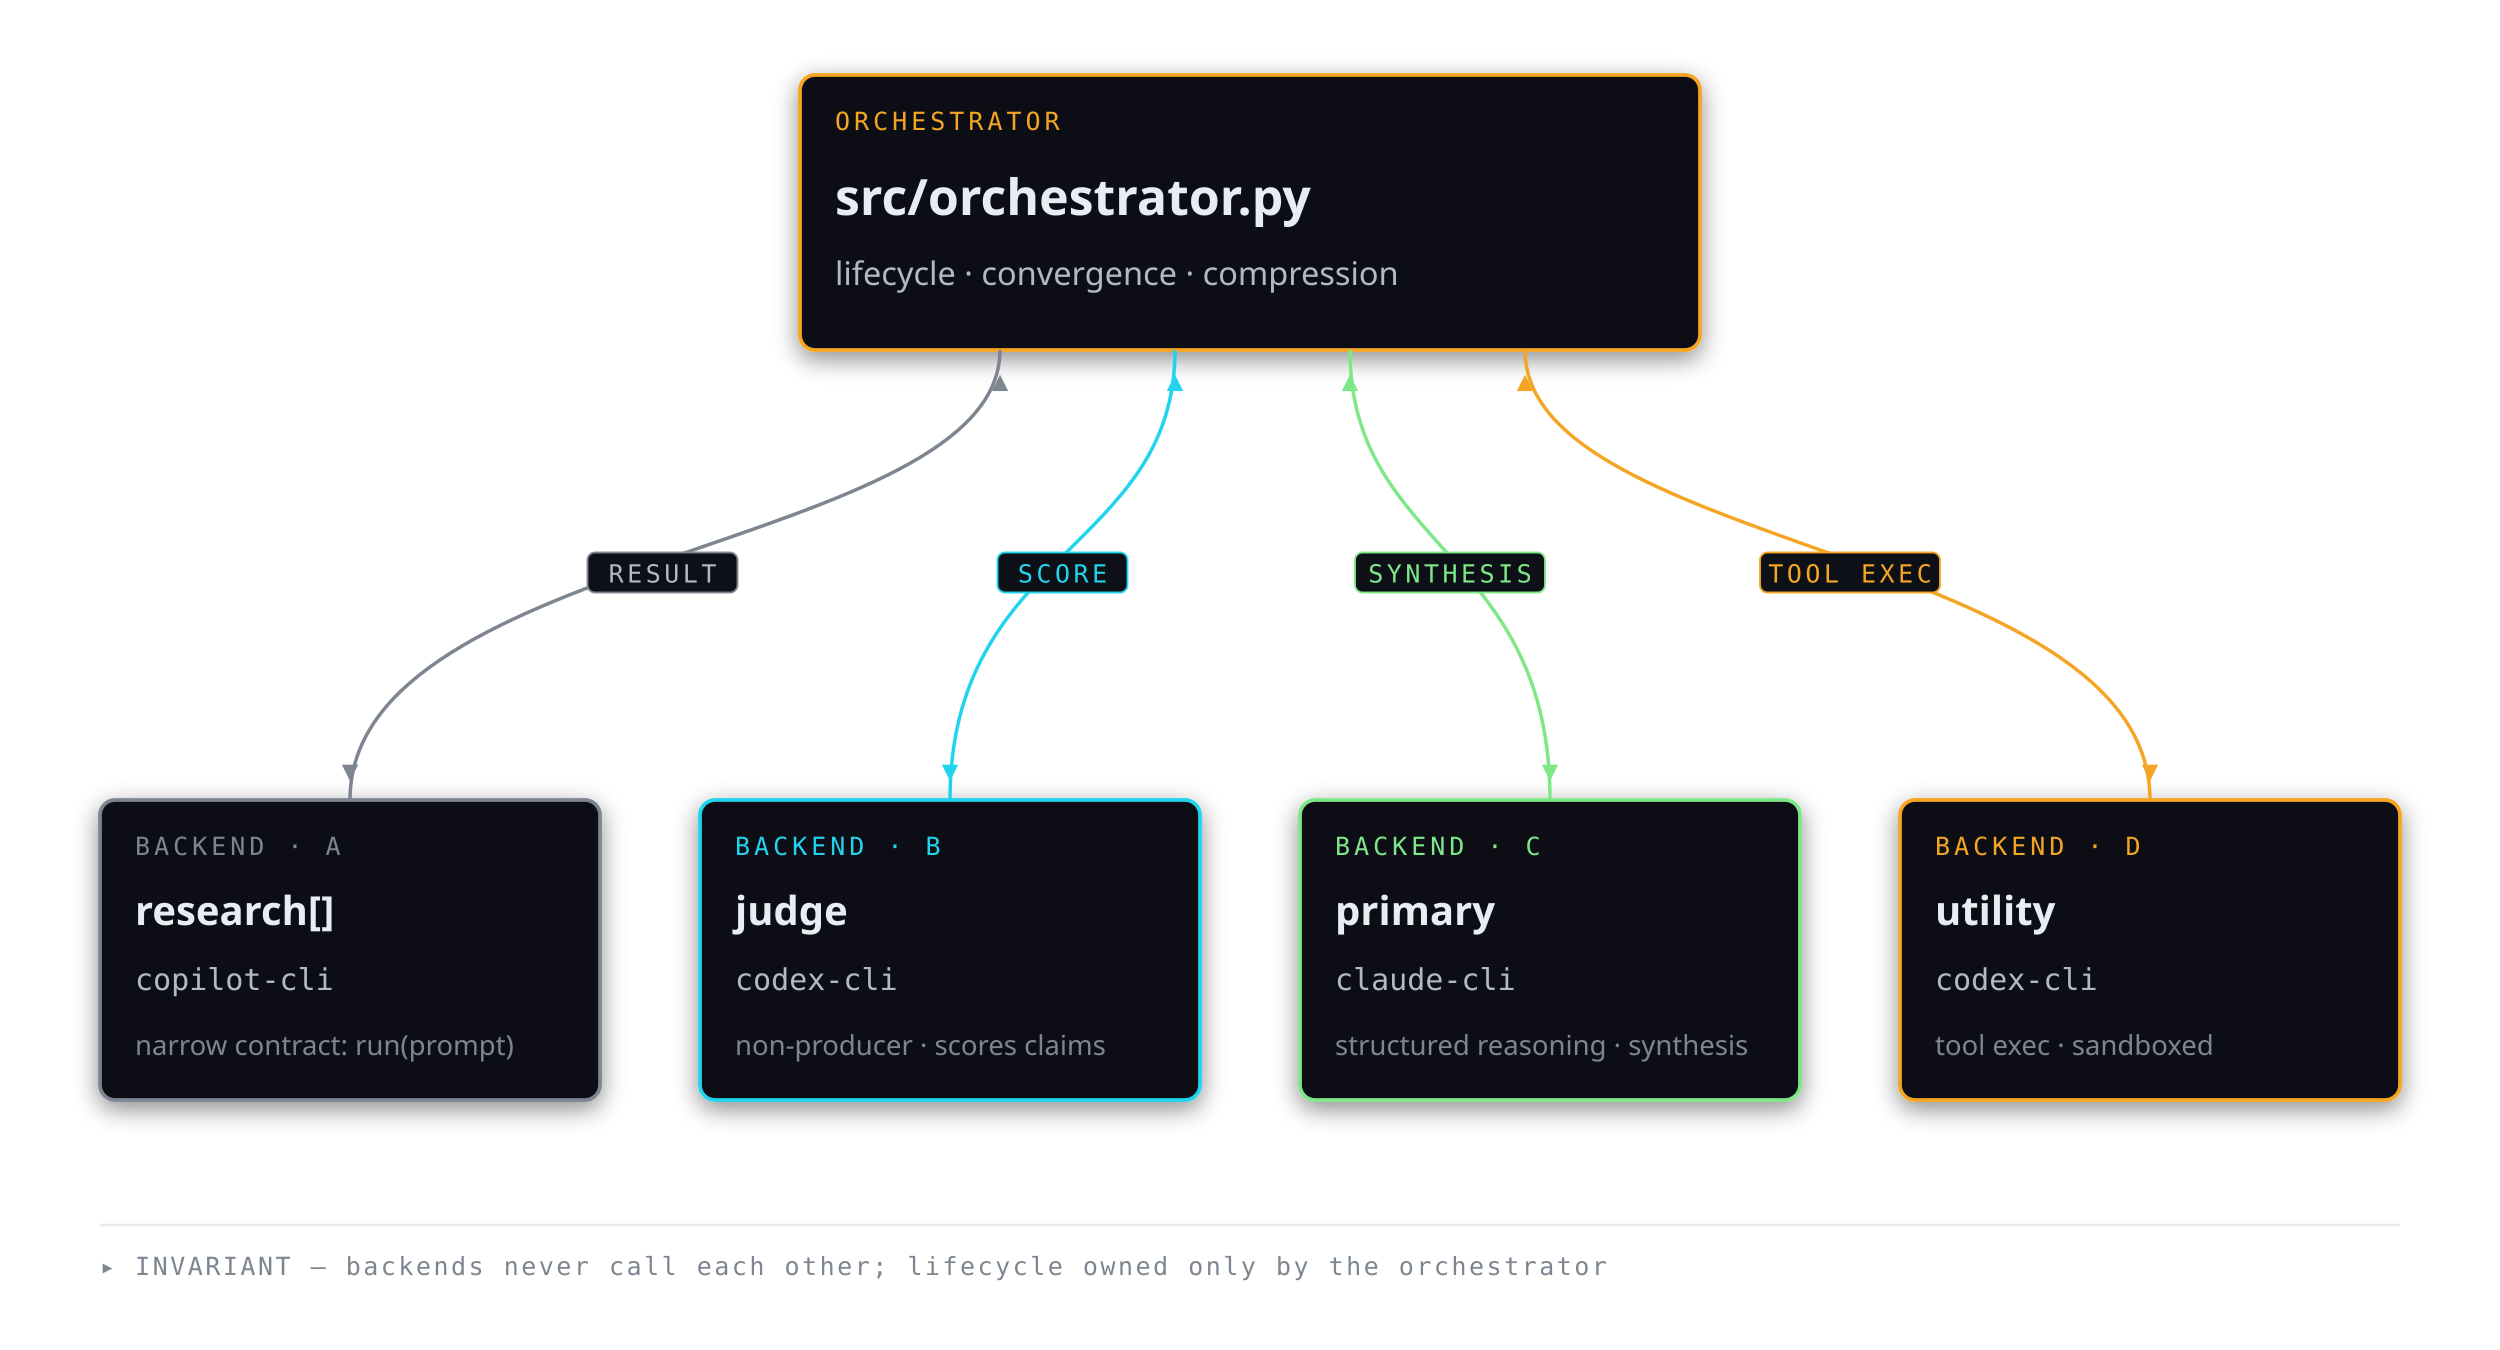
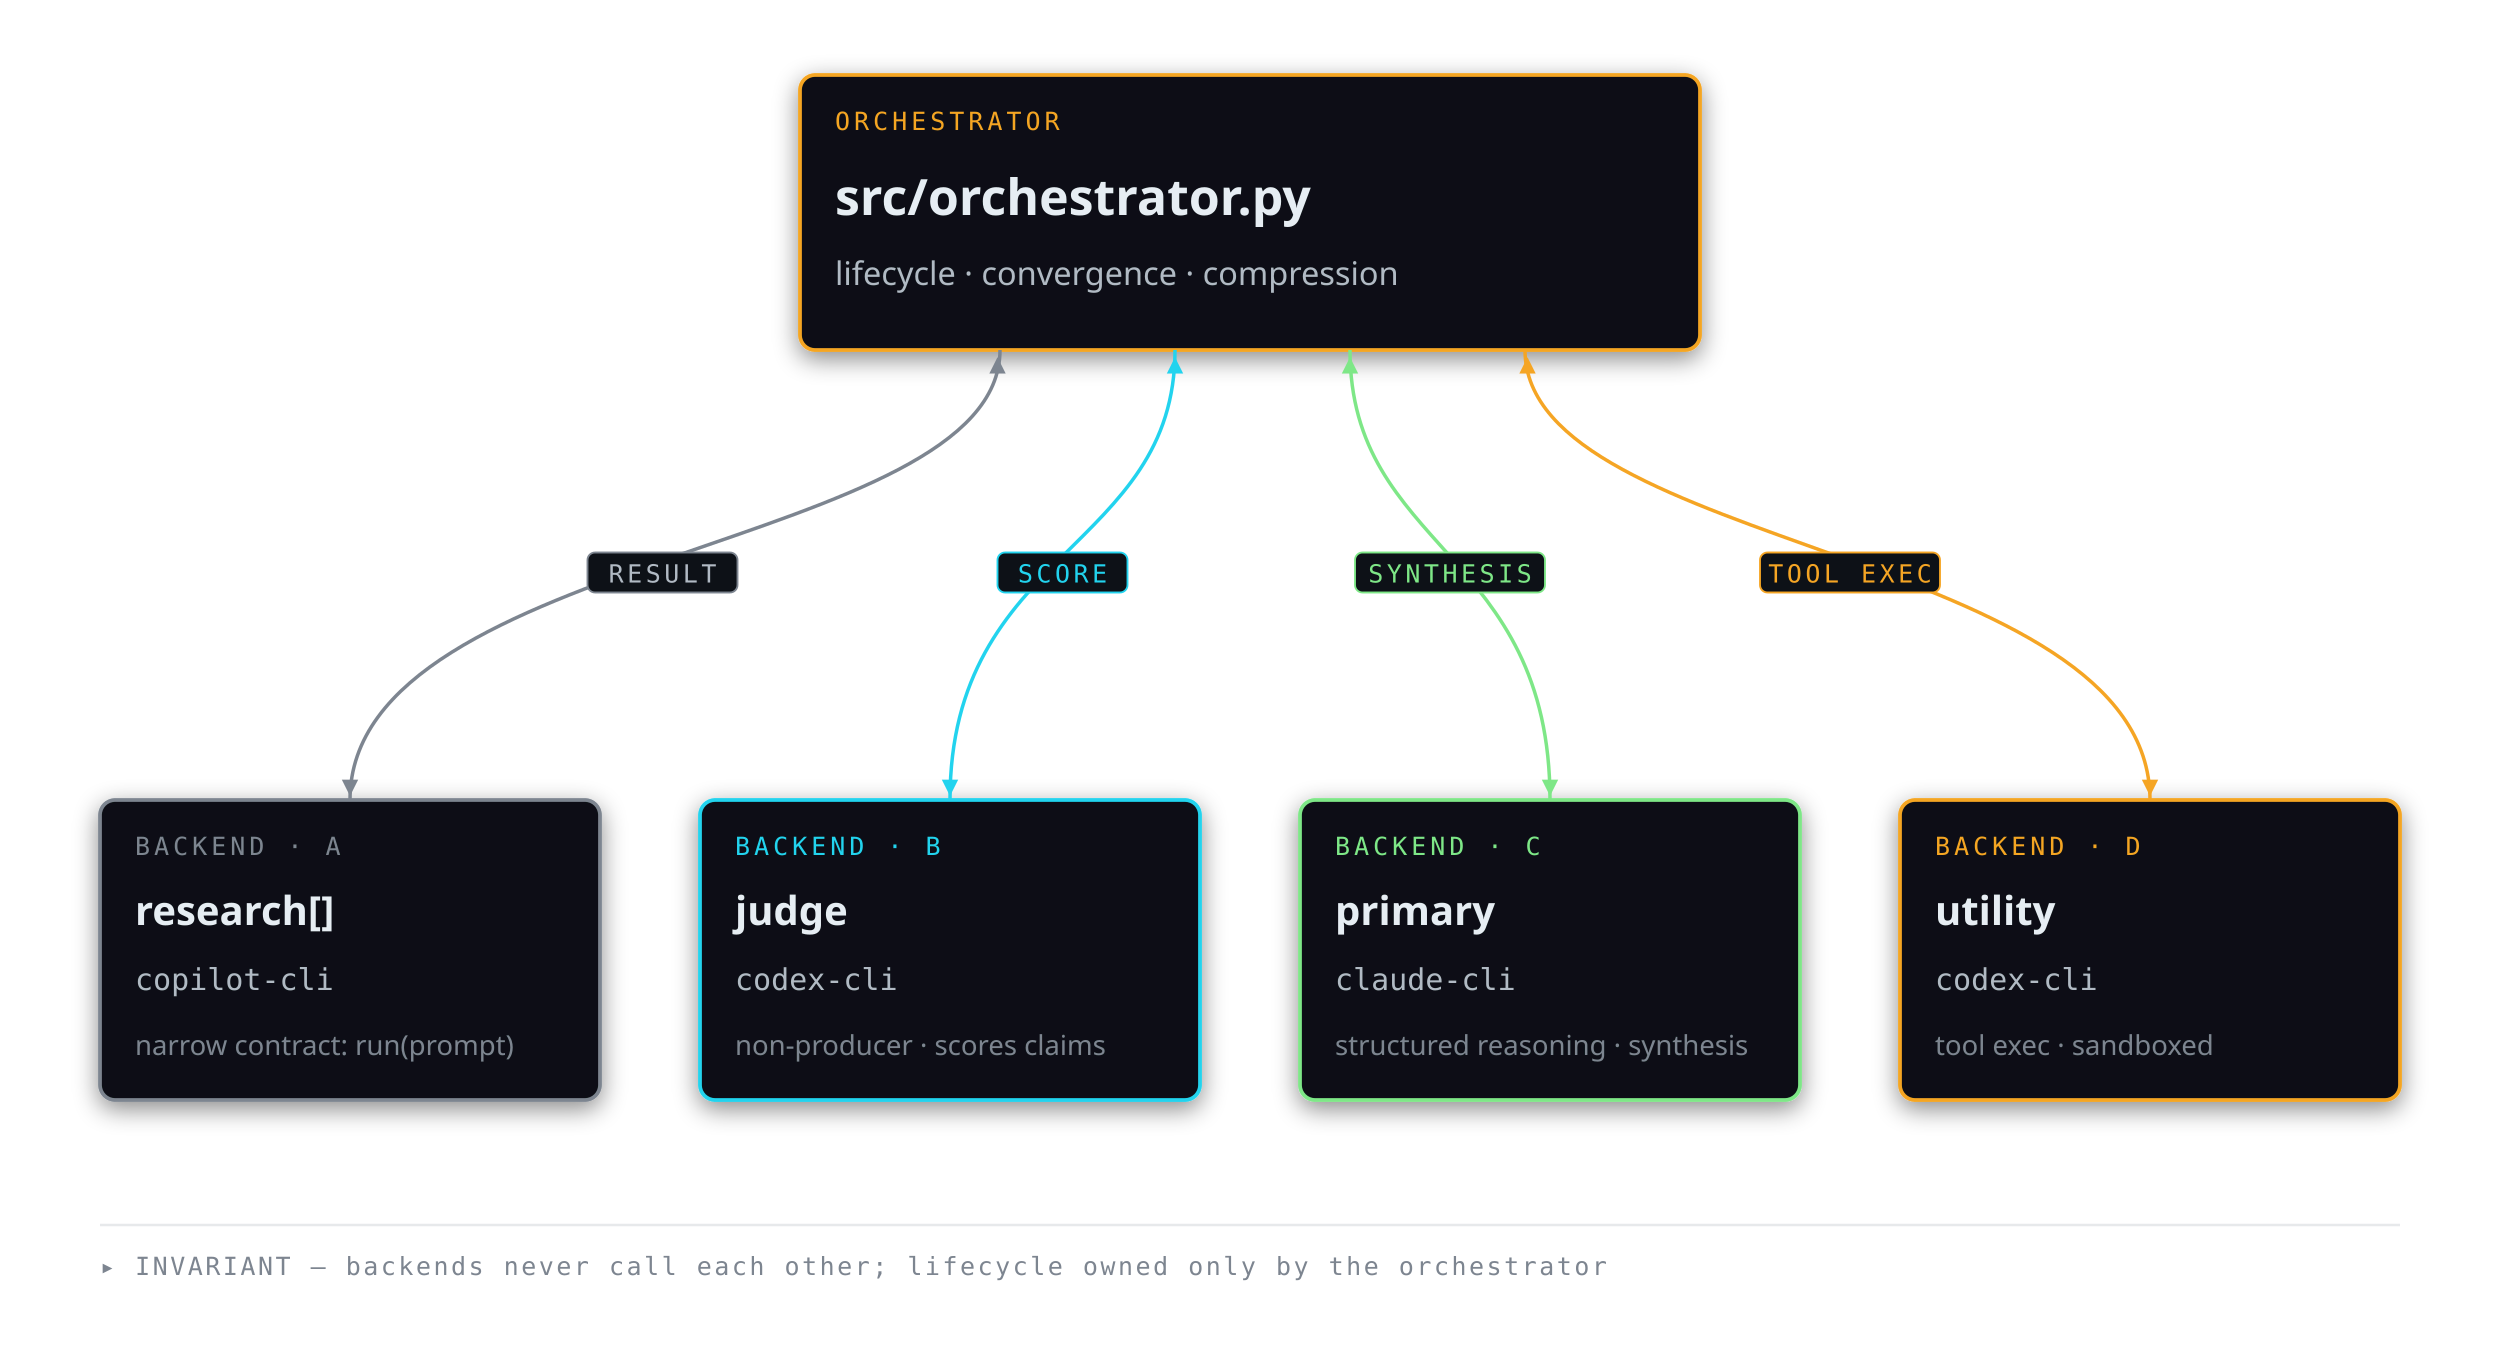
<svg xmlns="http://www.w3.org/2000/svg" viewBox="0 0 1000 540" font-family="Geist, system-ui, sans-serif" font-size="13" fill="none">
  <defs>
    <marker id="ah-mute" viewBox="0 0 10 10" refX="9" refY="5" markerWidth="6" markerHeight="6" orient="auto-start-reverse">
      <path d="M0,1 L9,5 L0,9 z" fill="#7d8590" />
    </marker>
    <marker id="ah-amber" viewBox="0 0 10 10" refX="9" refY="5" markerWidth="6" markerHeight="6" orient="auto-start-reverse">
      <path d="M0,1 L9,5 L0,9 z" fill="#f5a524" />
    </marker>
    <marker id="ah-cyan" viewBox="0 0 10 10" refX="9" refY="5" markerWidth="6" markerHeight="6" orient="auto-start-reverse">
      <path d="M0,1 L9,5 L0,9 z" fill="#22d3ee" />
    </marker>
    <marker id="ah-green" viewBox="0 0 10 10" refX="9" refY="5" markerWidth="6" markerHeight="6" orient="auto-start-reverse">
      <path d="M0,1 L9,5 L0,9 z" fill="#7ee787" />
    </marker>
    <filter id="node-shadow" x="-20%" y="-20%" width="140%" height="140%">
      <feDropShadow dx="0" dy="3" stdDeviation="5" flood-color="#000" flood-opacity="0.45" />
    </filter>
  </defs>
  <g transform="translate(320 30)" filter="url(#node-shadow)">
    <rect width="360" height="110" rx="6" fill="#0d1117" stroke="#f5a524" stroke-width="1.5" />
    <text x="14" y="22" font-family="JetBrains Mono, monospace" font-size="10" fill="#f5a524" letter-spacing="1.6">ORCHESTRATOR</text>
    <text x="14" y="56" font-size="20" font-weight="600" fill="#e6edf3">src/orchestrator.py</text>
    <text x="14" y="84" font-size="13" fill="#b1bac4">lifecycle · convergence · compression</text>
  </g>
  <g transform="translate(40 320)" filter="url(#node-shadow)">
    <rect width="200" height="120" rx="6" fill="#0d1117" stroke="#7d8590" stroke-width="1.5" />
    <text x="14" y="22" font-family="JetBrains Mono, monospace" font-size="10" fill="#7d8590" letter-spacing="1.6">BACKEND · A</text>
    <text x="14" y="50" font-size="16" font-weight="600" fill="#e6edf3">research[]</text>
    <text x="14" y="76" font-family="JetBrains Mono, monospace" font-size="12" fill="#b1bac4">copilot-cli</text>
    <text x="14" y="102" font-size="11" fill="#7d8590">narrow contract: run(prompt)</text>
  </g>
  <g transform="translate(280 320)" filter="url(#node-shadow)">
    <rect width="200" height="120" rx="6" fill="#0d1117" stroke="#22d3ee" stroke-width="1.5" />
    <text x="14" y="22" font-family="JetBrains Mono, monospace" font-size="10" fill="#22d3ee" letter-spacing="1.6">BACKEND · B</text>
    <text x="14" y="50" font-size="16" font-weight="600" fill="#e6edf3">judge</text>
    <text x="14" y="76" font-family="JetBrains Mono, monospace" font-size="12" fill="#b1bac4">codex-cli</text>
    <text x="14" y="102" font-size="11" fill="#7d8590">non-producer · scores claims</text>
  </g>
  <g transform="translate(520 320)" filter="url(#node-shadow)">
    <rect width="200" height="120" rx="6" fill="#0d1117" stroke="#7ee787" stroke-width="1.5" />
    <text x="14" y="22" font-family="JetBrains Mono, monospace" font-size="10" fill="#7ee787" letter-spacing="1.6">BACKEND · C</text>
    <text x="14" y="50" font-size="16" font-weight="600" fill="#e6edf3">primary</text>
    <text x="14" y="76" font-family="JetBrains Mono, monospace" font-size="12" fill="#b1bac4">claude-cli</text>
    <text x="14" y="102" font-size="11" fill="#7d8590">structured reasoning · synthesis</text>
  </g>
  <g transform="translate(760 320)" filter="url(#node-shadow)">
    <rect width="200" height="120" rx="6" fill="#0d1117" stroke="#f5a524" stroke-width="1.5" />
    <text x="14" y="22" font-family="JetBrains Mono, monospace" font-size="10" fill="#f5a524" letter-spacing="1.6">BACKEND · D</text>
    <text x="14" y="50" font-size="16" font-weight="600" fill="#e6edf3">utility</text>
    <text x="14" y="76" font-family="JetBrains Mono, monospace" font-size="12" fill="#b1bac4">codex-cli</text>
    <text x="14" y="102" font-size="11" fill="#7d8590">tool exec · sandboxed</text>
  </g>
  <path stroke="#7d8590" stroke-width="1.4" fill="none" d="M 400 140 C 400 220, 140 220, 140 320" />
  <path stroke="#22d3ee" stroke-width="1.4" fill="none" d="M 470 140 C 470 220, 380 220, 380 320" />
  <path stroke="#7ee787" stroke-width="1.4" fill="none" d="M 540 140 C 540 220, 620 220, 620 320" />
  <path stroke="#f5a524" stroke-width="1.4" fill="none" d="M 610 140 C 610 220, 860 220, 860 320" />
  <g font-family="JetBrains Mono, monospace" font-size="10" letter-spacing="1.4" text-anchor="middle">
    <g transform="translate(265 230)">
      <rect x="-30" y="-9" width="60" height="16" rx="3" fill="#0d1117" stroke="#7d8590" stroke-width="0.75" />
      <text y="3" fill="#b1bac4">RESULT</text>
    </g>
    <g transform="translate(425 230)">
      <rect x="-26" y="-9" width="52" height="16" rx="3" fill="#0d1117" stroke="#22d3ee" stroke-width="0.75" />
      <text y="3" fill="#22d3ee">SCORE</text>
    </g>
    <g transform="translate(580 230)">
      <rect x="-38" y="-9" width="76" height="16" rx="3" fill="#0d1117" stroke="#7ee787" stroke-width="0.75" />
      <text y="3" fill="#7ee787">SYNTHESIS</text>
    </g>
    <g transform="translate(740 230)">
      <rect x="-36" y="-9" width="72" height="16" rx="3" fill="#0d1117" stroke="#f5a524" stroke-width="0.75" />
      <text y="3" fill="#f5a524">TOOL EXEC</text>
    </g>
  </g>
  <g font-family="JetBrains Mono, monospace" font-size="11" text-anchor="middle">
-     <text x="140" y="312" fill="#7d8590">▼</text>
-     <text x="380" y="312" fill="#22d3ee">▼</text>
-     <text x="620" y="312" fill="#7ee787">▼</text>
-     <text x="860" y="312" fill="#f5a524">▼</text>
-     <text x="400" y="156" fill="#7d8590">▲</text>
-     <text x="470" y="156" fill="#22d3ee">▲</text>
-     <text x="540" y="156" fill="#7ee787">▲</text>
-     <text x="610" y="156" fill="#f5a524">▲</text>
+     <text x="140" y="318" fill="#7d8590">▼</text>
+     <text x="380" y="318" fill="#22d3ee">▼</text>
+     <text x="620" y="318" fill="#7ee787">▼</text>
+     <text x="860" y="318" fill="#f5a524">▼</text>
+     <text x="399" y="149" fill="#7d8590">▲</text>
+     <text x="470" y="149" fill="#22d3ee">▲</text>
+     <text x="540" y="149" fill="#7ee787">▲</text>
+     <text x="611" y="149" fill="#f5a524">▲</text>
  </g>
  <g transform="translate(40 490)" font-family="JetBrains Mono, monospace" font-size="10" fill="#7d8590" letter-spacing="1">
    <line x1="0" y1="0" x2="920" y2="0" stroke="#7d8590" stroke-opacity="0.18" />
    <text x="0" y="20">▸ INVARIANT — backends never call each other; lifecycle owned only by the orchestrator</text>
  </g>
</svg>
